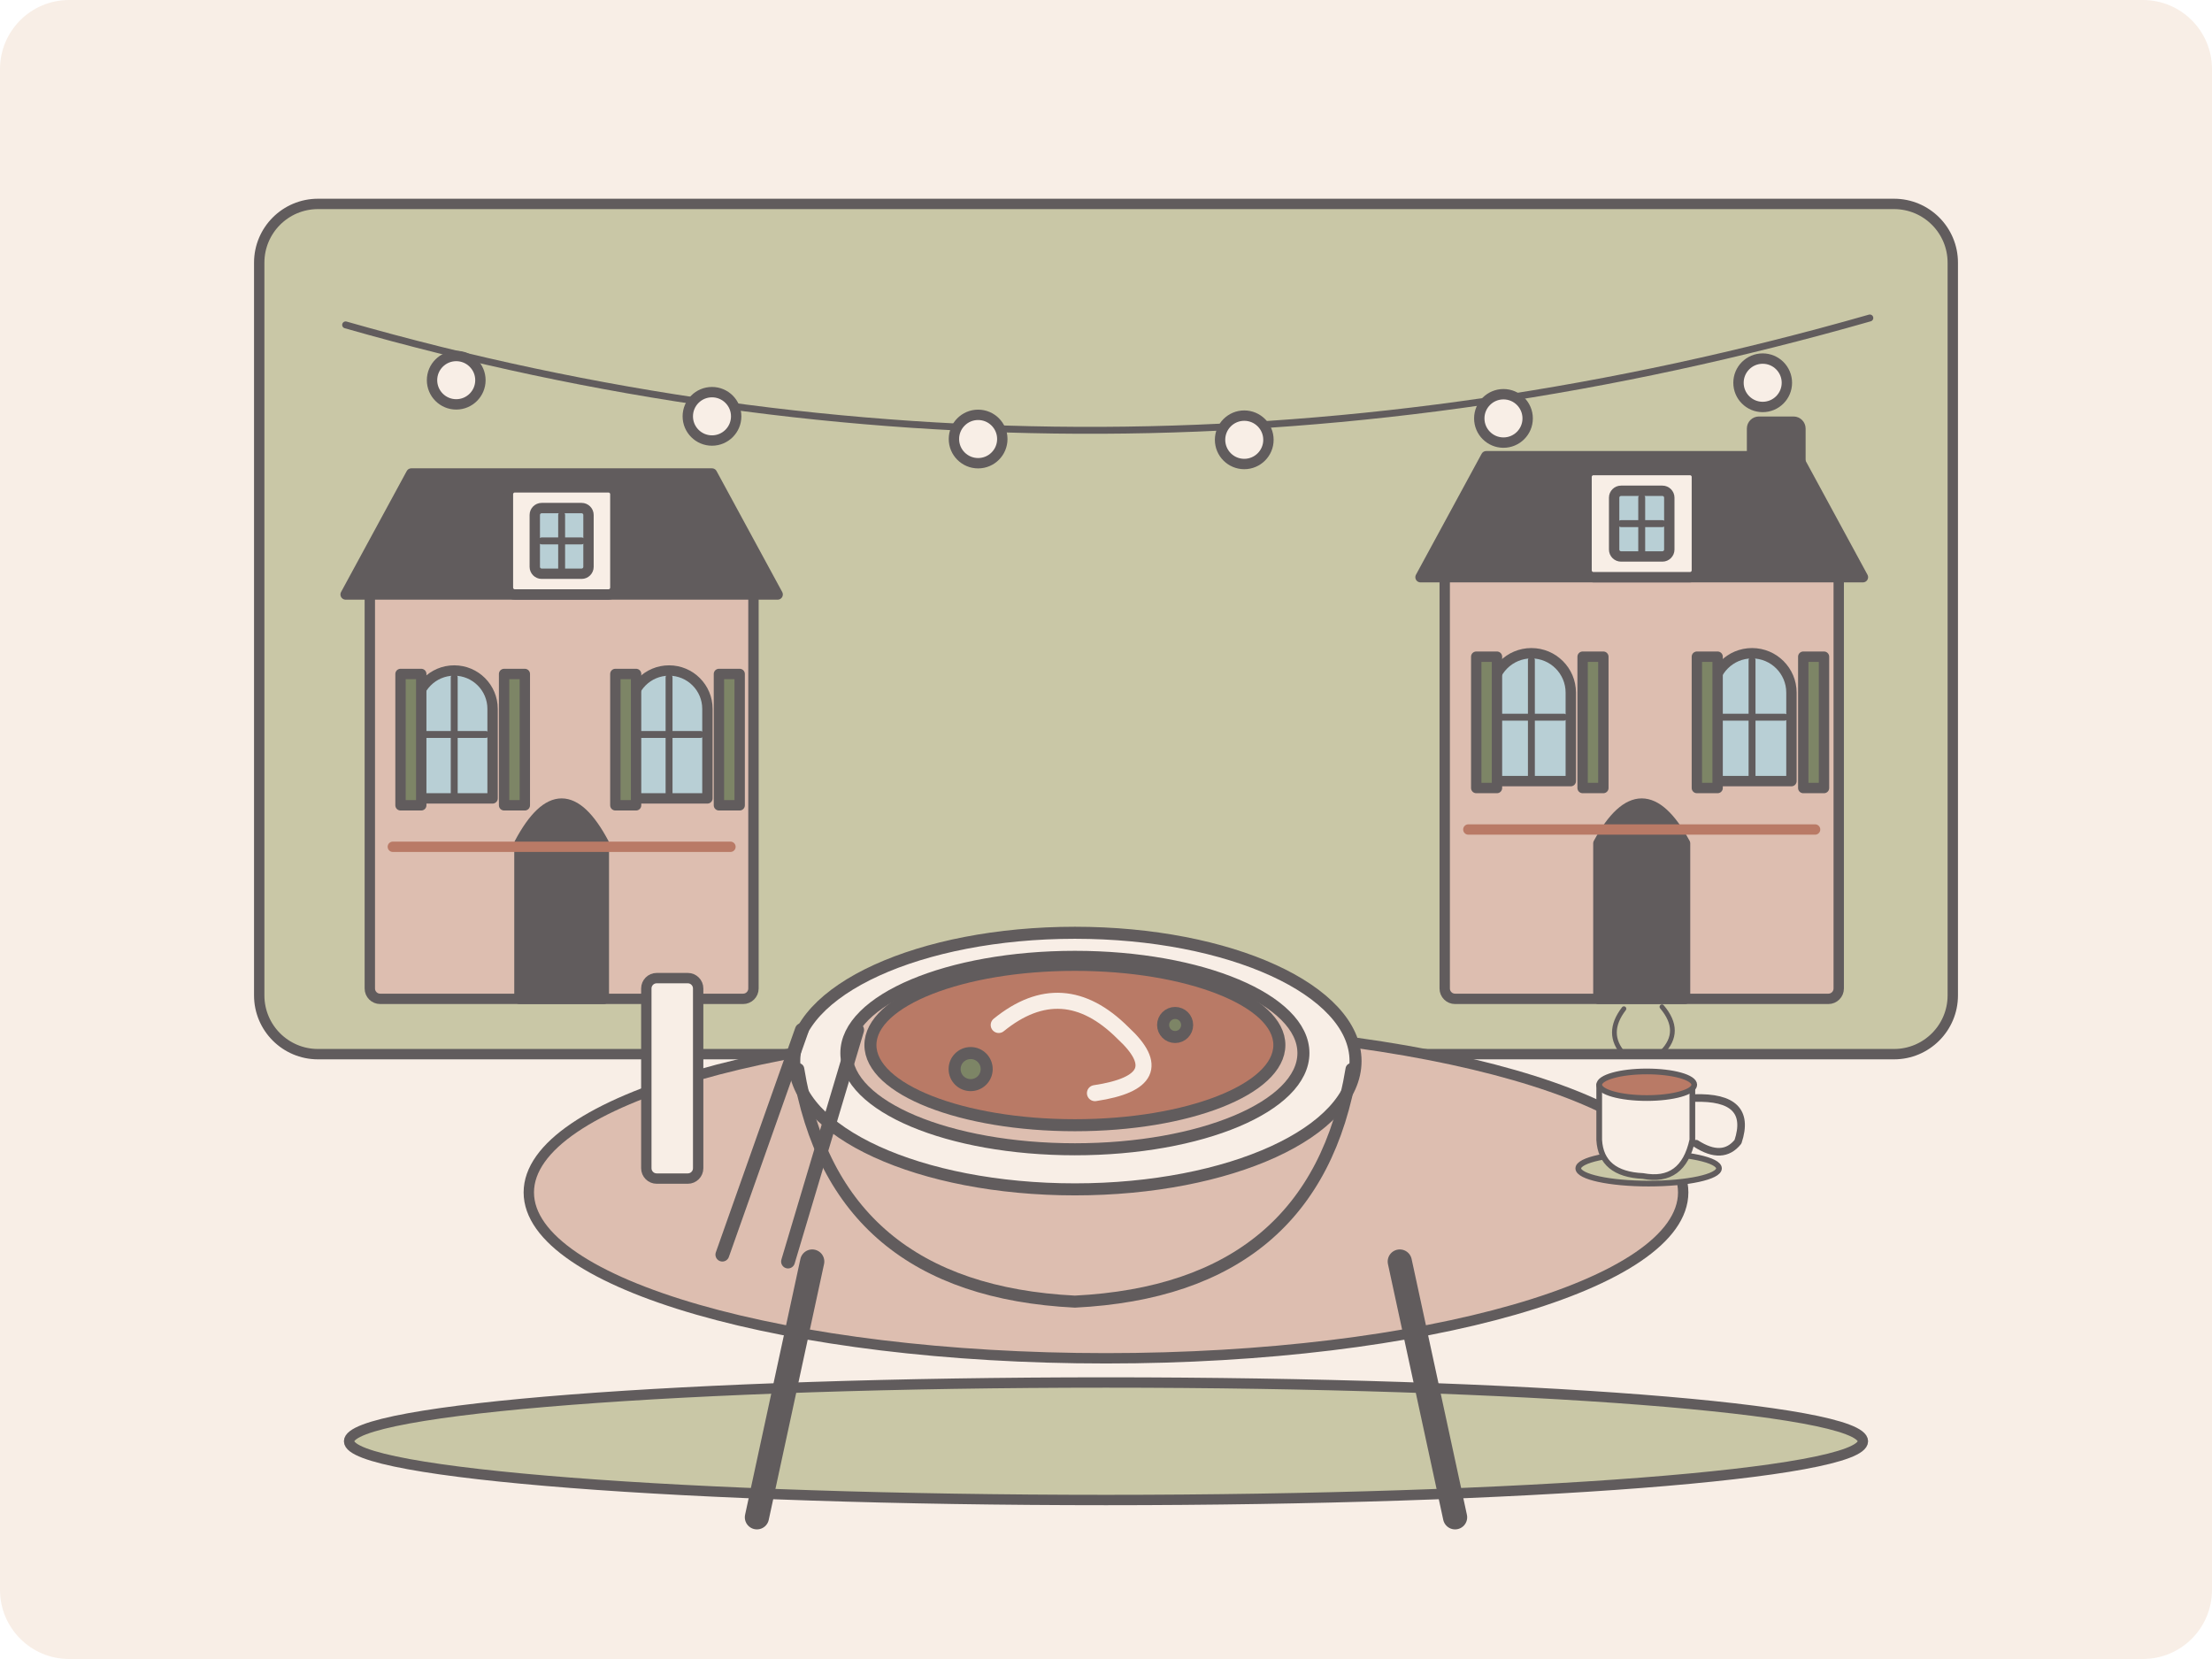
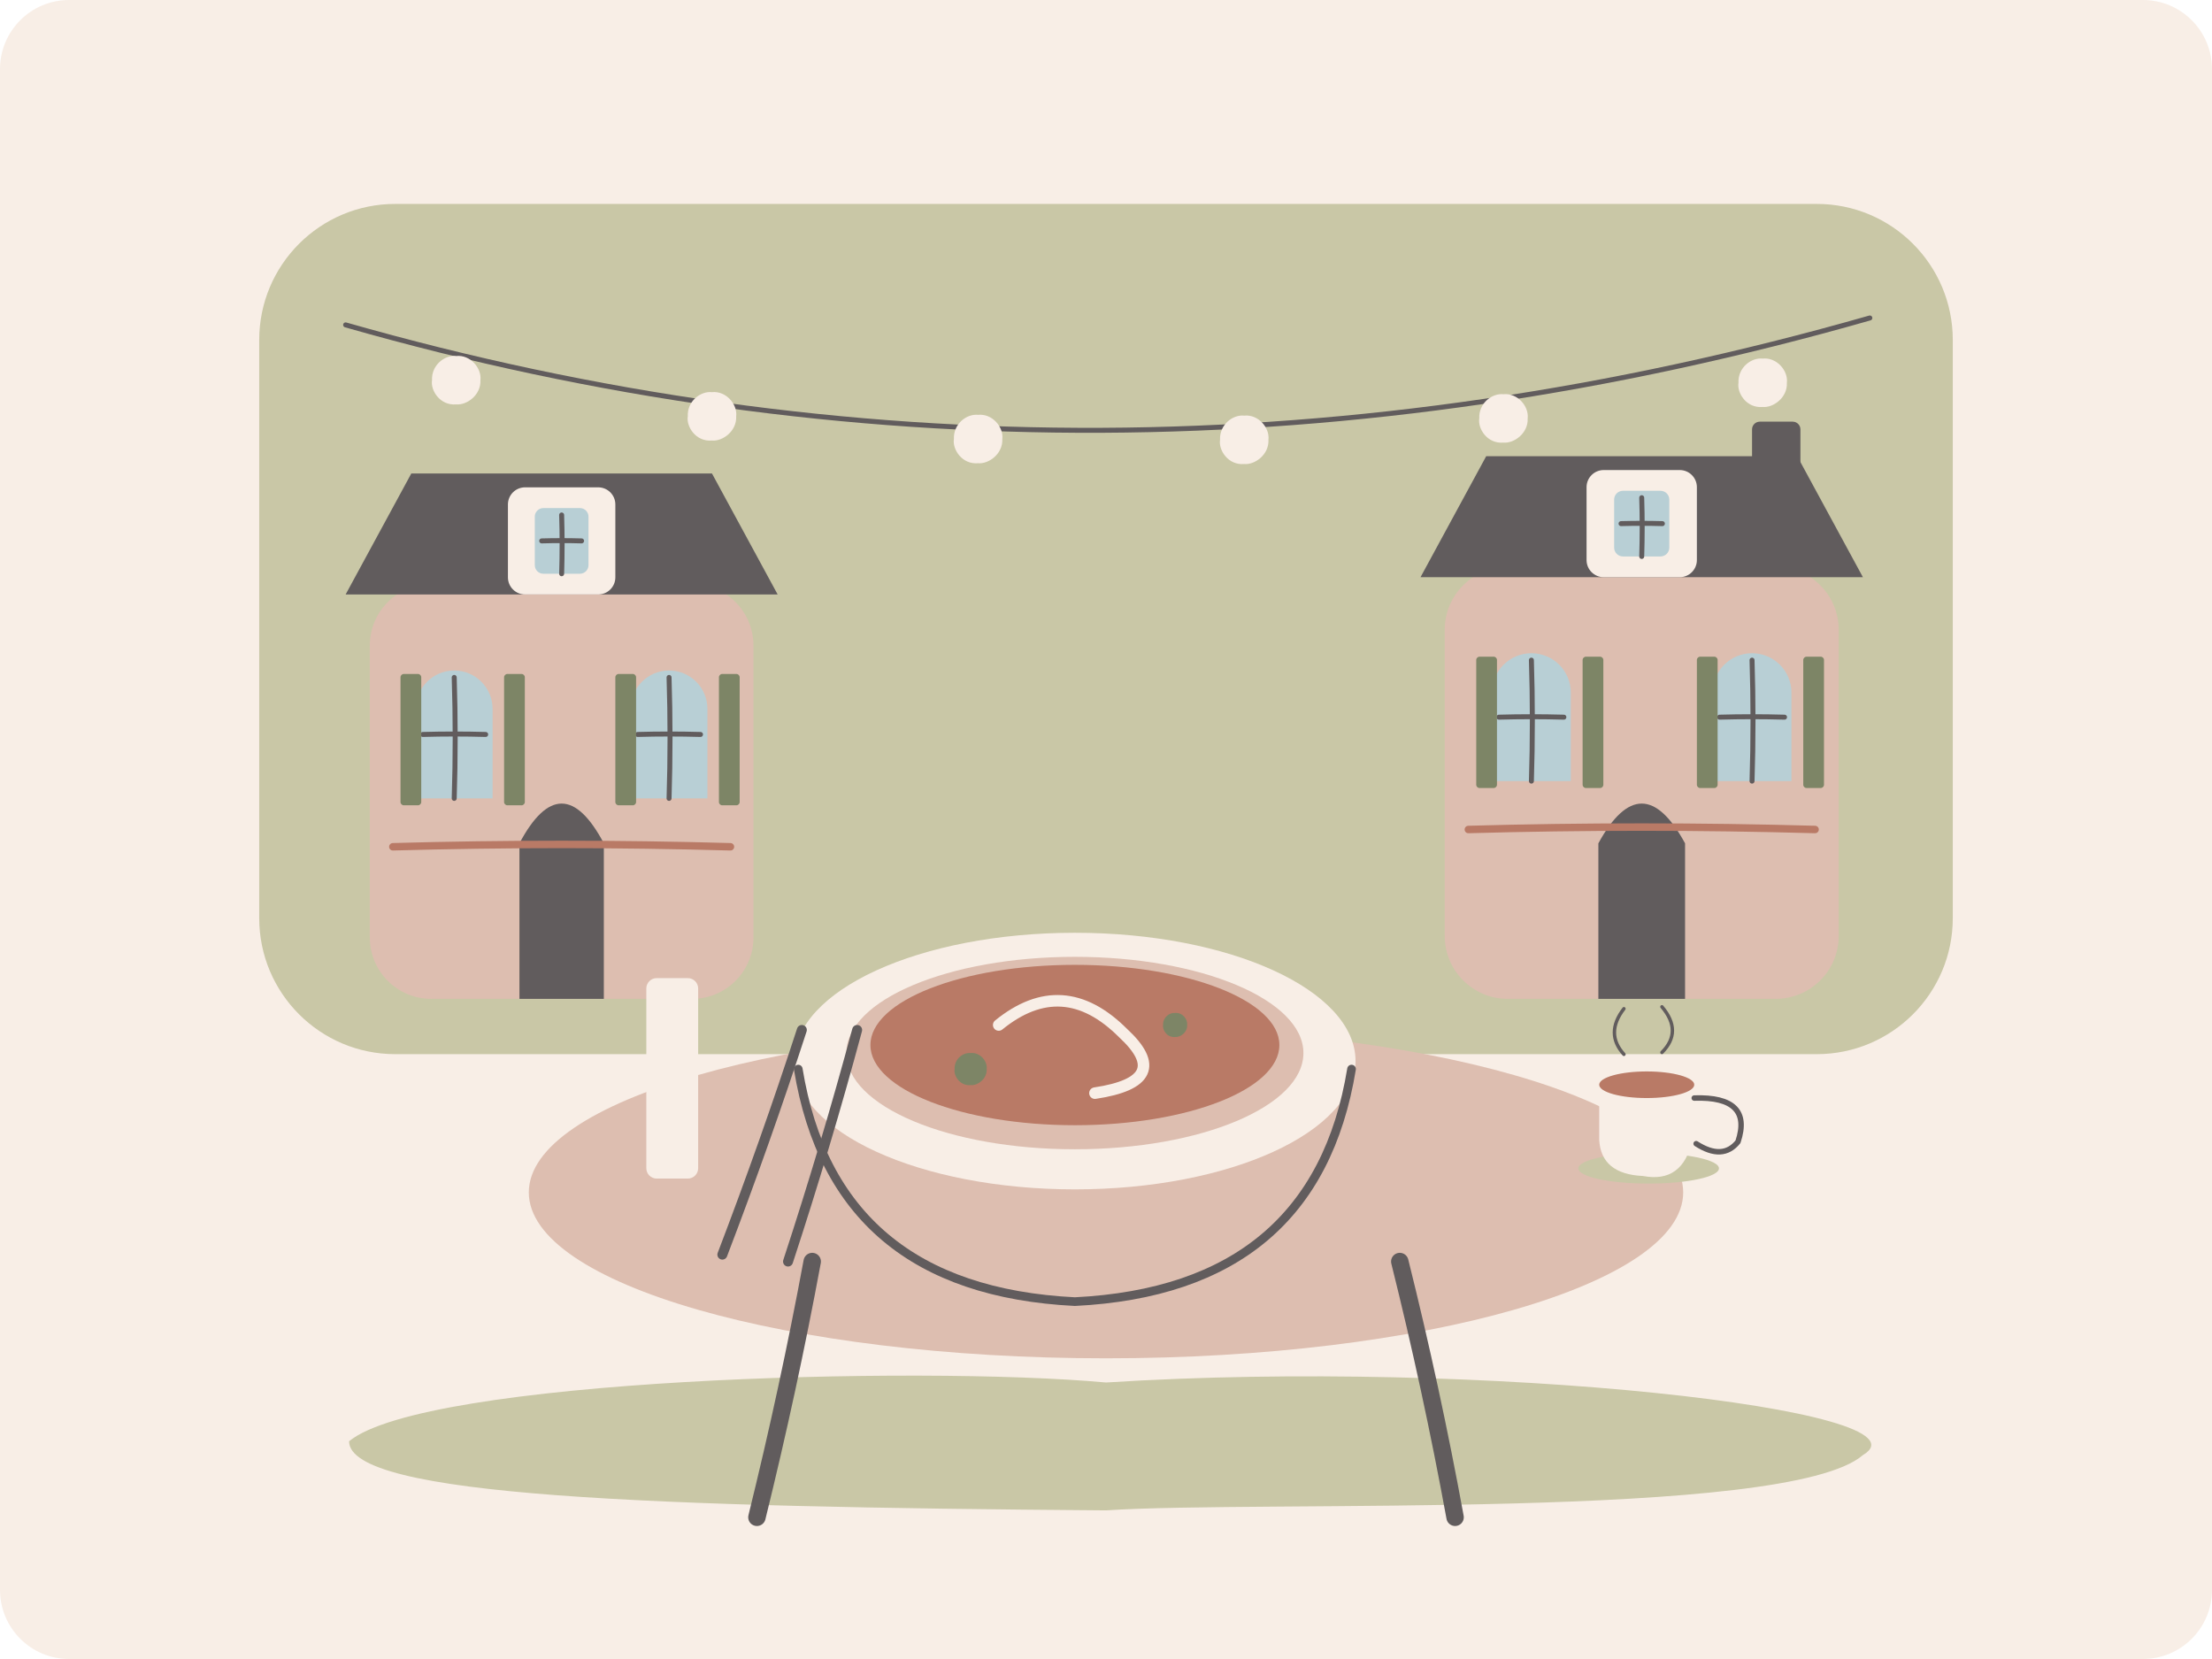
<svg xmlns="http://www.w3.org/2000/svg" width="640" height="480" viewBox="0 0 640 480" role="img" aria-labelledby="title">
  <rect width="640" height="480" rx="20" fill="#f8eee6" />
-   <g stroke="#615c5d" stroke-width="3" stroke-linecap="round" stroke-linejoin="round">
-     <rect x="75" y="59" width="490" height="246" rx="17" fill="#c9c7a6" />
+   <g stroke="none" stroke-width="2" stroke-linecap="round" stroke-linejoin="round">
+     <rect x="75" y="59" width="490" height="246" rx="39.36" fill="#c9c7a6" stroke="none" />
    <g transform="translate(107 169) scale(1)">
-       <rect x="0" y="0" width="111" height="120" rx="3" fill="#ddbeb0" />
-       <path d="M13.32 62V36.1a11.1 11.1 0 0 1 22.2 0V62Z" fill="#b8cfd5" stroke="#615c5d" stroke-width="3" stroke-linecap="round" stroke-linejoin="round" />
-       <path d="M24.42 27L24.42 62" fill="none" stroke="#615c5d" stroke-width="2" stroke-linecap="round" stroke-linejoin="round" />
-       <path d="M15.32 43.5L33.52 43.5" fill="none" stroke="#615c5d" stroke-width="2" stroke-linecap="round" stroke-linejoin="round" />
-       <path d="M75.48 62V36.1a11.1 11.1 0 0 1 22.2 0V62Z" fill="#b8cfd5" stroke="#615c5d" stroke-width="3" stroke-linecap="round" stroke-linejoin="round" />
-       <path d="M86.58 27L86.58 62" fill="none" stroke="#615c5d" stroke-width="2" stroke-linecap="round" stroke-linejoin="round" />
-       <path d="M77.48 43.5L95.68 43.5" fill="none" stroke="#615c5d" stroke-width="2" stroke-linecap="round" stroke-linejoin="round" />
-       <path d="M43.29 120V75q12.21-23 24.42 0V120Z" fill="#615c5d" stroke="#615c5d" stroke-width="3" stroke-linecap="round" stroke-linejoin="round" />
-       <path d="M6.66 76L104.34 76" fill="none" stroke="#b97a66" stroke-width="3" stroke-linecap="round" stroke-linejoin="round" />
-       <rect x="8.88" y="26" width="6" height="38" rx="0" fill="#7d8566" />
-       <rect x="38.85" y="26" width="6" height="38" rx="0" fill="#7d8566" />
-       <rect x="71.04" y="26" width="6" height="38" rx="0" fill="#7d8566" />
-       <rect x="101.01" y="26" width="6" height="38" rx="0" fill="#7d8566" />
-       <path d="M-7 3L12-32H99L118 3Z" fill="#615c5d" stroke="#615c5d" stroke-width="3" stroke-linecap="round" stroke-linejoin="round" />
-       <rect x="39.96" y="-28" width="31.08" height="31" rx="2" fill="#f8eee6" />
-       <rect x="47.73" y="-22" width="15.54" height="19" rx="2" fill="#b8cfd5" />
-       <path d="M55.5 -20L55.5 -3" fill="none" stroke="#615c5d" stroke-width="2" stroke-linecap="round" stroke-linejoin="round" />
-       <path d="M49.73 -12.5L61.27 -12.5" fill="none" stroke="#615c5d" stroke-width="2" stroke-linecap="round" stroke-linejoin="round" />
+       <rect x="0" y="0" width="111" height="120" rx="17.76" fill="#ddbeb0" stroke="none" />
+       <path d="M13.32 62V36.1a11.1 11.1 0 0 1 22.2 0V62Z" fill="#b8cfd5" stroke="none" stroke-width="2.16" stroke-linecap="round" stroke-linejoin="round" />
+       <path d="M24.42 27Q24.98 44.5 24.42 62" fill="none" stroke="#615c5d" stroke-width="1.44" stroke-linecap="round" stroke-linejoin="round" />
+       <path d="M15.32 43.5Q24.42 43.245 33.52 43.5" fill="none" stroke="#615c5d" stroke-width="1.44" stroke-linecap="round" stroke-linejoin="round" />
+       <path d="M75.48 62V36.1a11.1 11.1 0 0 1 22.2 0V62Z" fill="#b8cfd5" stroke="none" stroke-width="2.16" stroke-linecap="round" stroke-linejoin="round" />
+       <path d="M86.58 27Q87.14 44.5 86.58 62" fill="none" stroke="#615c5d" stroke-width="1.44" stroke-linecap="round" stroke-linejoin="round" />
+       <path d="M77.48 43.5Q86.58 43.245 95.68 43.5" fill="none" stroke="#615c5d" stroke-width="1.44" stroke-linecap="round" stroke-linejoin="round" />
+       <path d="M43.29 120V75q12.21-23 24.42 0V120Z" fill="#615c5d" stroke="none" stroke-width="2.16" stroke-linecap="round" stroke-linejoin="round" />
+       <path d="M6.66 76Q55.5 74.632 104.34 76" fill="none" stroke="#b97a66" stroke-width="2.16" stroke-linecap="round" stroke-linejoin="round" />
+       <rect x="8.88" y="26" width="6" height="38" rx="0.96" fill="#7d8566" stroke="none" />
+       <rect x="38.85" y="26" width="6" height="38" rx="0.96" fill="#7d8566" stroke="none" />
+       <rect x="71.04" y="26" width="6" height="38" rx="0.96" fill="#7d8566" stroke="none" />
+       <rect x="101.01" y="26" width="6" height="38" rx="0.96" fill="#7d8566" stroke="none" />
+       <path d="M-7 3L12-32H99L118 3Z" fill="#615c5d" stroke="none" stroke-width="2.16" stroke-linecap="round" stroke-linejoin="round" />
+       <rect x="39.96" y="-28" width="31.08" height="31" rx="4.96" fill="#f8eee6" stroke="none" />
+       <rect x="47.73" y="-22" width="15.54" height="19" rx="2.486" fill="#b8cfd5" stroke="none" />
+       <path d="M55.5 -20Q55.772 -11.5 55.5 -3" fill="none" stroke="#615c5d" stroke-width="1.44" stroke-linecap="round" stroke-linejoin="round" />
+       <path d="M49.73 -12.5Q55.5 -12.662 61.27 -12.5" fill="none" stroke="#615c5d" stroke-width="1.44" stroke-linecap="round" stroke-linejoin="round" />
    </g>
    <g transform="translate(418 164) scale(1)">
-       <rect x="0" y="0" width="114" height="125" rx="3" fill="#ddbeb0" />
-       <path d="M13.68 62V36.4a11.4 11.4 0 0 1 22.8 0V62Z" fill="#b8cfd5" stroke="#615c5d" stroke-width="3" stroke-linecap="round" stroke-linejoin="round" />
-       <path d="M25.08 27L25.08 62" fill="none" stroke="#615c5d" stroke-width="2" stroke-linecap="round" stroke-linejoin="round" />
-       <path d="M15.68 43.5L34.48 43.5" fill="none" stroke="#615c5d" stroke-width="2" stroke-linecap="round" stroke-linejoin="round" />
-       <path d="M77.52 62V36.4a11.4 11.4 0 0 1 22.8 0V62Z" fill="#b8cfd5" stroke="#615c5d" stroke-width="3" stroke-linecap="round" stroke-linejoin="round" />
-       <path d="M88.92 27L88.92 62" fill="none" stroke="#615c5d" stroke-width="2" stroke-linecap="round" stroke-linejoin="round" />
-       <path d="M79.52 43.5L98.32 43.5" fill="none" stroke="#615c5d" stroke-width="2" stroke-linecap="round" stroke-linejoin="round" />
-       <path d="M44.46 125V80q12.54-23 25.08 0V125Z" fill="#615c5d" stroke="#615c5d" stroke-width="3" stroke-linecap="round" stroke-linejoin="round" />
-       <path d="M6.84 76L107.16 76" fill="none" stroke="#b97a66" stroke-width="3" stroke-linecap="round" stroke-linejoin="round" />
-       <rect x="9.12" y="26" width="6" height="38" rx="0" fill="#7d8566" />
-       <rect x="39.9" y="26" width="6" height="38" rx="0" fill="#7d8566" />
-       <rect x="72.96" y="26" width="6" height="38" rx="0" fill="#7d8566" />
-       <rect x="103.74" y="26" width="6" height="38" rx="0" fill="#7d8566" />
-       <rect x="88.92" y="-42" width="14" height="30" rx="2" fill="#615c5d" />
-       <path d="M-7 3L12-32H102L121 3Z" fill="#615c5d" stroke="#615c5d" stroke-width="3" stroke-linecap="round" stroke-linejoin="round" />
-       <rect x="41.04" y="-28" width="31.92" height="31" rx="2" fill="#f8eee6" />
-       <rect x="49.02" y="-22" width="15.96" height="19" rx="2" fill="#b8cfd5" />
-       <path d="M57 -20L57 -3" fill="none" stroke="#615c5d" stroke-width="2" stroke-linecap="round" stroke-linejoin="round" />
-       <path d="M51.02 -12.5L62.98 -12.5" fill="none" stroke="#615c5d" stroke-width="2" stroke-linecap="round" stroke-linejoin="round" />
+       <rect x="0" y="0" width="114" height="125" rx="18.24" fill="#ddbeb0" stroke="none" />
+       <path d="M13.68 62V36.4a11.4 11.4 0 0 1 22.8 0V62Z" fill="#b8cfd5" stroke="none" stroke-width="2.16" stroke-linecap="round" stroke-linejoin="round" />
+       <path d="M25.08 27Q25.64 44.5 25.08 62" fill="none" stroke="#615c5d" stroke-width="1.44" stroke-linecap="round" stroke-linejoin="round" />
+       <path d="M15.68 43.5Q25.08 43.237 34.48 43.5" fill="none" stroke="#615c5d" stroke-width="1.44" stroke-linecap="round" stroke-linejoin="round" />
+       <path d="M77.52 62V36.4a11.4 11.4 0 0 1 22.8 0V62Z" fill="#b8cfd5" stroke="none" stroke-width="2.16" stroke-linecap="round" stroke-linejoin="round" />
+       <path d="M88.92 27Q89.48 44.5 88.92 62" fill="none" stroke="#615c5d" stroke-width="1.44" stroke-linecap="round" stroke-linejoin="round" />
+       <path d="M79.52 43.5Q88.92 43.237 98.32 43.5" fill="none" stroke="#615c5d" stroke-width="1.44" stroke-linecap="round" stroke-linejoin="round" />
+       <path d="M44.46 125V80q12.54-23 25.08 0V125Z" fill="#615c5d" stroke="none" stroke-width="2.16" stroke-linecap="round" stroke-linejoin="round" />
+       <path d="M6.84 76Q57 74.596 107.16 76" fill="none" stroke="#b97a66" stroke-width="2.16" stroke-linecap="round" stroke-linejoin="round" />
+       <rect x="9.12" y="26" width="6" height="38" rx="0.96" fill="#7d8566" stroke="none" />
+       <rect x="39.9" y="26" width="6" height="38" rx="0.96" fill="#7d8566" stroke="none" />
+       <rect x="72.96" y="26" width="6" height="38" rx="0.96" fill="#7d8566" stroke="none" />
+       <rect x="103.74" y="26" width="6" height="38" rx="0.96" fill="#7d8566" stroke="none" />
+       <rect x="88.92" y="-42" width="14" height="30" rx="2.24" fill="#615c5d" stroke="none" />
+       <path d="M-7 3L12-32H102L121 3Z" fill="#615c5d" stroke="none" stroke-width="2.16" stroke-linecap="round" stroke-linejoin="round" />
+       <rect x="41.04" y="-28" width="31.92" height="31" rx="4.96" fill="#f8eee6" stroke="none" />
+       <rect x="49.02" y="-22" width="15.96" height="19" rx="2.554" fill="#b8cfd5" stroke="none" />
+       <path d="M57 -20Q57.272 -11.5 57 -3" fill="none" stroke="#615c5d" stroke-width="1.44" stroke-linecap="round" stroke-linejoin="round" />
+       <path d="M51.02 -12.5Q57 -12.667 62.98 -12.5" fill="none" stroke="#615c5d" stroke-width="1.44" stroke-linecap="round" stroke-linejoin="round" />
    </g>
-     <path d="M100 94Q317 156 541 92" fill="none" stroke="#615c5d" stroke-width="2" stroke-linecap="round" stroke-linejoin="round" />
-     <circle cx="132" cy="110" r="7" fill="#f8eee6" />
-     <circle cx="206" cy="120.459" r="7" fill="#f8eee6" />
-     <circle cx="283" cy="127.024" r="7" fill="#f8eee6" />
-     <circle cx="360" cy="127.252" r="7" fill="#f8eee6" />
-     <circle cx="435" cy="121.059" r="7" fill="#f8eee6" />
-     <circle cx="510" cy="110.748" r="7" fill="#f8eee6" />
-     <ellipse cx="320" cy="417" rx="219" ry="17" fill="#c9c7a6" />
-     <ellipse cx="320" cy="345" rx="167" ry="48" fill="#ddbeb0" />
-     <path d="M235 365L219 439" fill="none" stroke="#615c5d" stroke-width="7" stroke-linecap="round" stroke-linejoin="round" />
-     <path d="M405 365L421 439" fill="none" stroke="#615c5d" stroke-width="7" stroke-linecap="round" stroke-linejoin="round" />
+     <path d="M100 94Q317 156 541 92" fill="none" stroke="#615c5d" stroke-width="1.44" stroke-linecap="round" stroke-linejoin="round" />
+     <g transform="translate(132 110) scale(1)">
+       <path d="M0 -7C4.06 -7.42 7.42 -3.5 7 0C7.21 4.27 3.08 7.28 0 7C-4.69 7.42 -7.49 2.94 -7 0C-7.21 -4.34 -3.36 -7.35 0 -7Z" fill="#f8eee6" stroke="none" stroke-width="2.16" stroke-linecap="round" stroke-linejoin="round" />
+     </g>
+     <g transform="translate(206 120.4586) scale(1)">
+       <path d="M0 -7C4.06 -7.42 7.42 -3.5 7 0C7.21 4.27 3.08 7.28 0 7C-4.69 7.42 -7.49 2.94 -7 0C-7.21 -4.34 -3.36 -7.35 0 -7Z" fill="#f8eee6" stroke="none" stroke-width="2.16" stroke-linecap="round" stroke-linejoin="round" />
+     </g>
+     <g transform="translate(283 127.0241) scale(1)">
+       <path d="M0 -7C4.06 -7.42 7.42 -3.5 7 0C7.21 4.27 3.08 7.28 0 7C-4.69 7.42 -7.49 2.94 -7 0C-7.21 -4.34 -3.36 -7.35 0 -7Z" fill="#f8eee6" stroke="none" stroke-width="2.16" stroke-linecap="round" stroke-linejoin="round" />
+     </g>
+     <g transform="translate(360 127.2525) scale(1)">
+       <path d="M0 -7C4.06 -7.42 7.42 -3.5 7 0C7.21 4.27 3.08 7.28 0 7C-4.69 7.42 -7.49 2.94 -7 0C-7.21 -4.34 -3.36 -7.35 0 -7Z" fill="#f8eee6" stroke="none" stroke-width="2.16" stroke-linecap="round" stroke-linejoin="round" />
+     </g>
+     <g transform="translate(435 121.0587) scale(1)">
+       <path d="M0 -7C4.06 -7.42 7.42 -3.5 7 0C7.21 4.27 3.08 7.28 0 7C-4.69 7.42 -7.49 2.94 -7 0C-7.21 -4.34 -3.36 -7.35 0 -7Z" fill="#f8eee6" stroke="none" stroke-width="2.16" stroke-linecap="round" stroke-linejoin="round" />
+     </g>
+     <g transform="translate(510 110.7485) scale(1)">
+       <path d="M0 -7C4.06 -7.42 7.42 -3.5 7 0C7.21 4.27 3.08 7.28 0 7C-4.69 7.42 -7.49 2.94 -7 0C-7.21 -4.34 -3.36 -7.35 0 -7Z" fill="#f8eee6" stroke="none" stroke-width="2.16" stroke-linecap="round" stroke-linejoin="round" />
+     </g>
+     <g transform="translate(320 417) scale(1)">
+       <path d="M-219 0C-197.1-18 -54.75-22 0-17C109.5-24 240.9-9 219 4C197.1 23 43.8 17 0 20C-131.4 19 -219 16 -219 0Z" fill="#c9c7a6" stroke="none" stroke-width="2.16" stroke-linecap="round" stroke-linejoin="round" />
+     </g>
+     <ellipse cx="320" cy="345" rx="167" ry="48" fill="#ddbeb0" stroke="none" />
+     <path d="M235 365Q228.184 401.776 219 439" fill="none" stroke="#615c5d" stroke-width="5.04" stroke-linecap="round" stroke-linejoin="round" />
+     <path d="M405 365Q414.184 401.776 421 439" fill="none" stroke="#615c5d" stroke-width="5.04" stroke-linecap="round" stroke-linejoin="round" />
    <g transform="translate(311 307) scale(1.16)">
-       <ellipse cx="0" cy="0" rx="70" ry="32" fill="#f8eee6" />
-       <ellipse cx="0" cy="-2" rx="57" ry="24" fill="#ddbeb0" />
-       <ellipse cx="0" cy="-4" rx="51" ry="20" fill="#b97a66" />
-       <path d="M-19-9q16-13 31 2q13 12-7 15" fill="none" stroke="#f8eee6" stroke-width="4" stroke-linecap="round" stroke-linejoin="round" />
-       <circle cx="-26" cy="2" r="4" fill="#7d8566" />
-       <circle cx="25" cy="-9" r="3" fill="#7d8566" />
-       <path d="M-69 2Q-60 57 0 60Q60 57 69 2" fill="none" stroke="#615c5d" stroke-width="3" stroke-linecap="round" stroke-linejoin="round" />
+       <ellipse cx="0" cy="0" rx="70" ry="32" fill="#f8eee6" stroke="none" />
+       <ellipse cx="0" cy="-2" rx="57" ry="24" fill="#ddbeb0" stroke="none" />
+       <ellipse cx="0" cy="-4" rx="51" ry="20" fill="#b97a66" stroke="none" />
+       <path d="M-19-9q16-13 31 2q13 12-7 15" fill="none" stroke="#f8eee6" stroke-width="2.88" stroke-linecap="round" stroke-linejoin="round" />
+       <g transform="translate(-26 2) scale(1)">
+         <path d="M0 -4C2.32 -4.24 4.24 -2 4 0C4.12 2.44 1.76 4.16 0 4C-2.68 4.24 -4.28 1.68 -4 0C-4.12 -2.48 -1.92 -4.2 0 -4Z" fill="#7d8566" stroke="none" stroke-width="2.16" stroke-linecap="round" stroke-linejoin="round" />
+       </g>
+       <g transform="translate(25 -9) scale(1)">
+         <path d="M0 -3C1.74 -3.18 3.18 -1.5 3 0C3.09 1.83 1.32 3.12 0 3C-2.01 3.18 -3.21 1.26 -3 0C-3.09 -1.86 -1.44 -3.15 0 -3Z" fill="#7d8566" stroke="none" stroke-width="2.16" stroke-linecap="round" stroke-linejoin="round" />
+       </g>
+       <path d="M-69 2Q-60 57 0 60Q60 57 69 2" fill="none" stroke="#615c5d" stroke-width="2.16" stroke-linecap="round" stroke-linejoin="round" />
    </g>
    <g transform="translate(477 321) scale(0.55)">
-       <ellipse cx="0" cy="31" rx="37" ry="8" fill="#c9c7a6" />
-       <path d="M-26-13H23V16Q18 39-3 35Q-25 34-26 16Z" fill="#f8eee6" stroke="#615c5d" stroke-width="3" stroke-linecap="round" stroke-linejoin="round" />
-       <path d="M24-6Q55-7 47 17Q39 27 25 18" fill="none" stroke="#615c5d" stroke-width="4" stroke-linecap="round" stroke-linejoin="round" />
-       <ellipse cx="-1" cy="-13" rx="25" ry="7" fill="#b97a66" />
-       <path d="M-13-29q-10-11 0-24M7-30q11-11 0-24" fill="none" stroke="#615c5d" stroke-width="2.5" stroke-linecap="round" stroke-linejoin="round" />
+       <ellipse cx="0" cy="31" rx="37" ry="8" fill="#c9c7a6" stroke="none" />
+       <path d="M-26-13H23V16Q18 39-3 35Q-25 34-26 16Z" fill="#f8eee6" stroke="none" stroke-width="2.16" stroke-linecap="round" stroke-linejoin="round" />
+       <path d="M24-6Q55-7 47 17Q39 27 25 18" fill="none" stroke="#615c5d" stroke-width="2.88" stroke-linecap="round" stroke-linejoin="round" />
+       <ellipse cx="-1" cy="-13" rx="25" ry="7" fill="#b97a66" stroke="none" />
+       <path d="M-13-29q-10-11 0-24M7-30q11-11 0-24" fill="none" stroke="#615c5d" stroke-width="1.8" stroke-linecap="round" stroke-linejoin="round" />
    </g>
-     <rect x="187" y="283" width="15" height="58" rx="3" fill="#f8eee6" />
-     <path d="M193 279q-12-16 0-27q13 12 0 27Z" fill="#ddbeb0" stroke="#ddbeb0" stroke-width="3" stroke-linecap="round" stroke-linejoin="round" />
-     <path d="M232 298L209 363" fill="none" stroke="#615c5d" stroke-width="4" stroke-linecap="round" stroke-linejoin="round" />
-     <path d="M248 298L228 365" fill="none" stroke="#615c5d" stroke-width="4" stroke-linecap="round" stroke-linejoin="round" />
+     <rect x="187" y="283" width="15" height="58" rx="3" fill="#f8eee6" stroke="none" />
+     <path d="M193 279q-12-16 0-27q13 12 0 27Z" fill="#ddbeb0" stroke="#ddbeb0" stroke-width="2.16" stroke-linecap="round" stroke-linejoin="round" />
+     <path d="M232 298Q221.54 330.178 209 363" fill="none" stroke="#615c5d" stroke-width="2.88" stroke-linecap="round" stroke-linejoin="round" />
+     <path d="M248 298Q239.072 331.22 228 365" fill="none" stroke="#615c5d" stroke-width="2.88" stroke-linecap="round" stroke-linejoin="round" />
  </g>
</svg>
